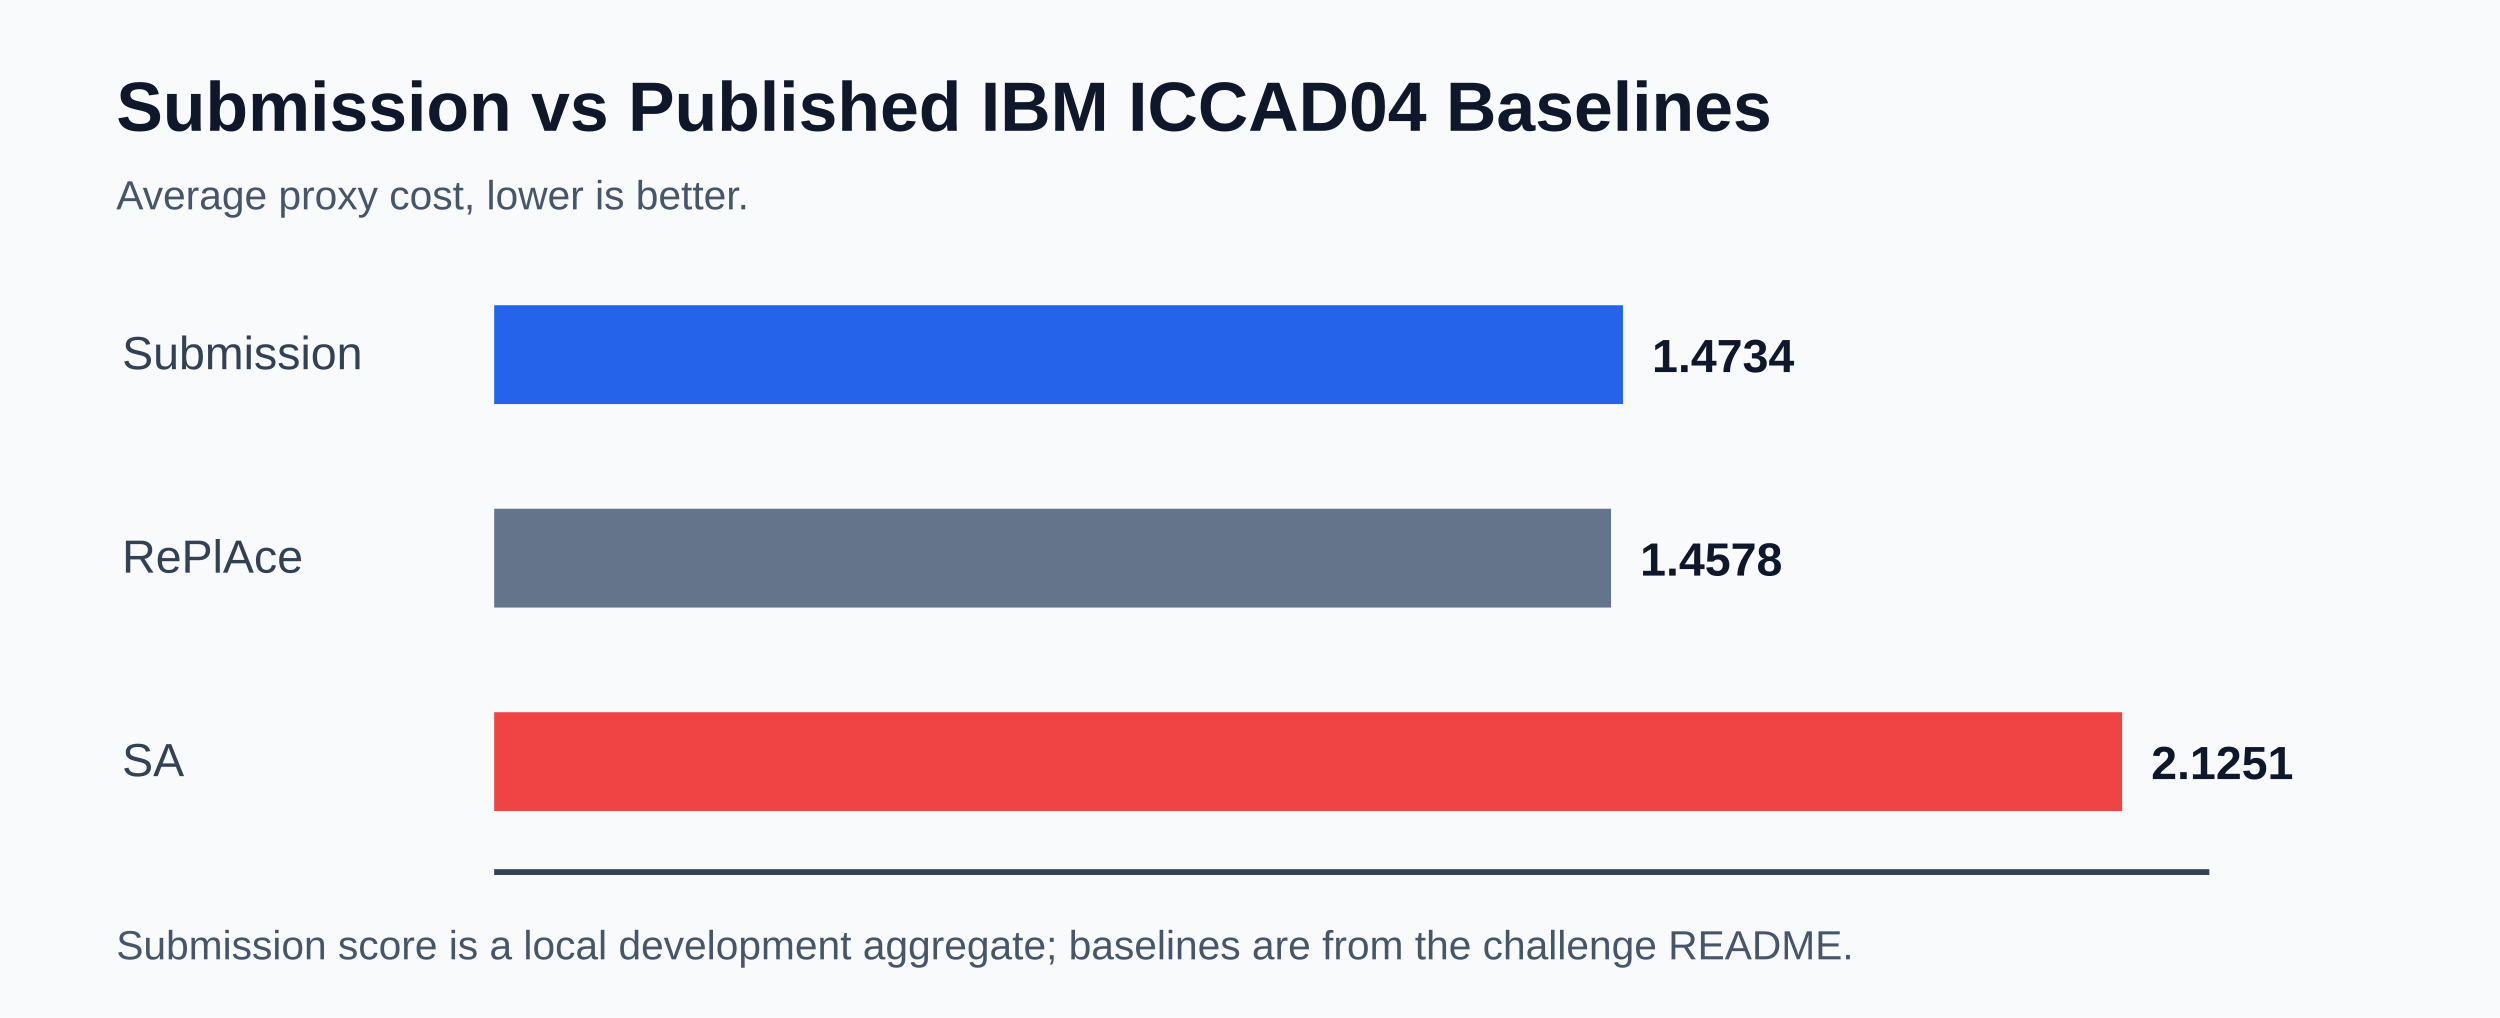
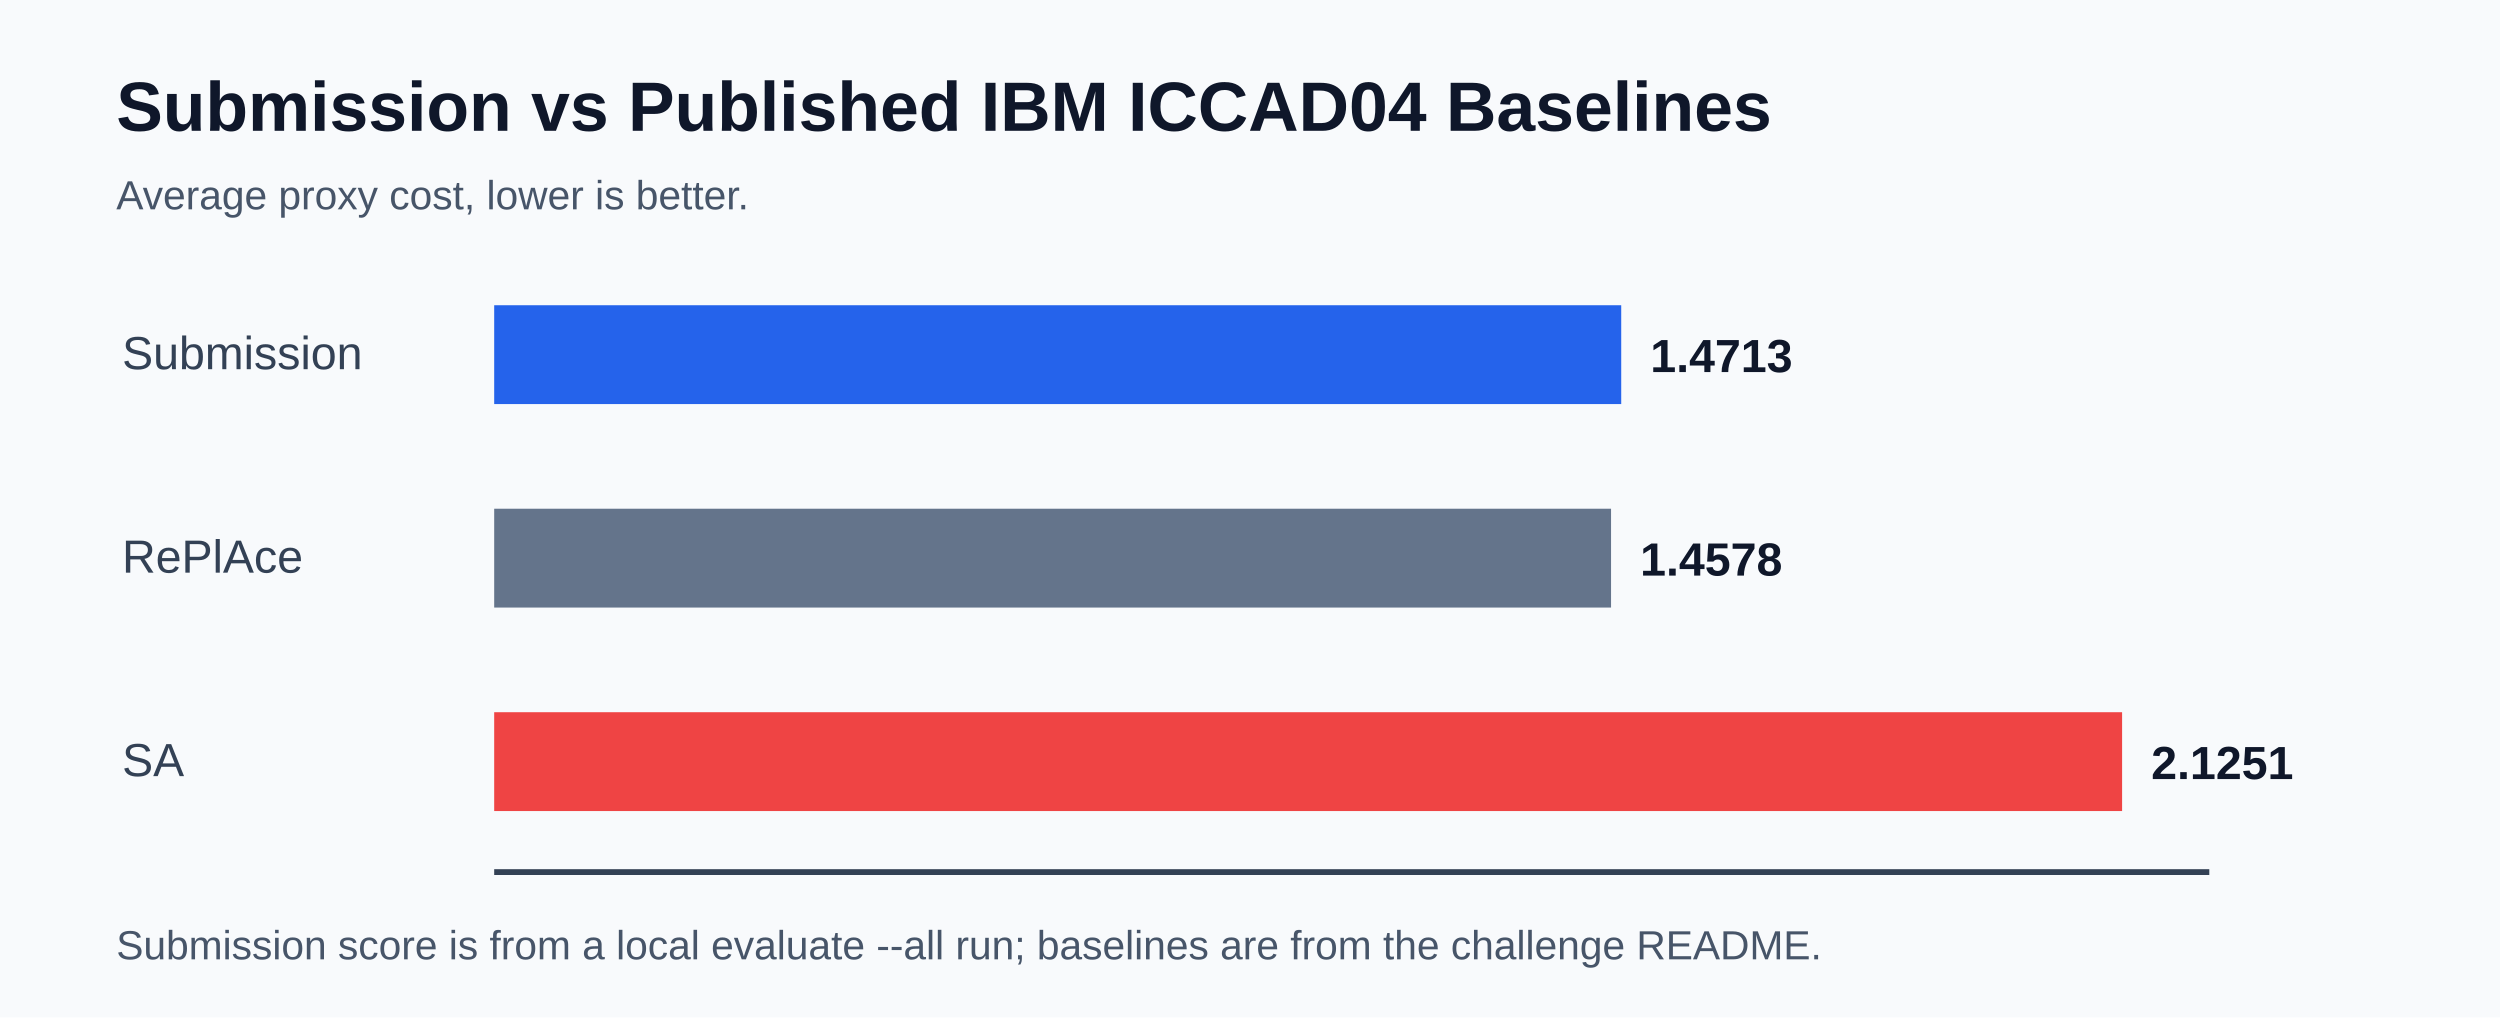
<svg xmlns="http://www.w3.org/2000/svg" width="860" height="350" viewBox="0 0 860 350">
  <style>.bg{fill:#f8fafc}.title{font:700 24px Arial,sans-serif;fill:#0f172a}.note{font:14px Arial,sans-serif;fill:#475569}.label{font:16px Arial,sans-serif;fill:#334155}.value{font:700 16px Arial,sans-serif;fill:#0f172a}.axis{stroke:#334155;stroke-width:2}</style>
  <rect class="bg" width="860" height="350" />
  <text x="40" y="45" class="title">Submission vs Published IBM ICCAD04 Baselines</text>
  <text x="40" y="72" class="note">Average proxy cost, lower is better.</text>
  <line x1="170" y1="300" x2="760" y2="300" class="axis" />
  <text x="42" y="127" class="label">Submission</text>
-   <rect x="170" y="105" width="388.3" height="34" fill="#2563eb" />
-   <text x="568.3" y="128" class="value">1.4734</text>
+   <rect x="170" y="105" width="387.7" height="34" fill="#2563eb" />
+   <text x="567.7" y="128" class="value">1.4713</text>
  <text x="42" y="197" class="label">RePlAce</text>
  <rect x="170" y="175" width="384.2" height="34" fill="#64748b" />
  <text x="564.2" y="198" class="value">1.4578</text>
  <text x="42" y="267" class="label">SA</text>
  <rect x="170" y="245" width="560.0" height="34" fill="#ef4444" />
  <text x="740.0" y="268" class="value">2.1251</text>
-   <text x="40" y="330" class="note">Submission score is a local development aggregate; baselines are from the challenge README.</text>
+   <text x="40" y="330" class="note">Submission score is from a local evaluate --all run; baselines are from the challenge README.</text>
</svg>
